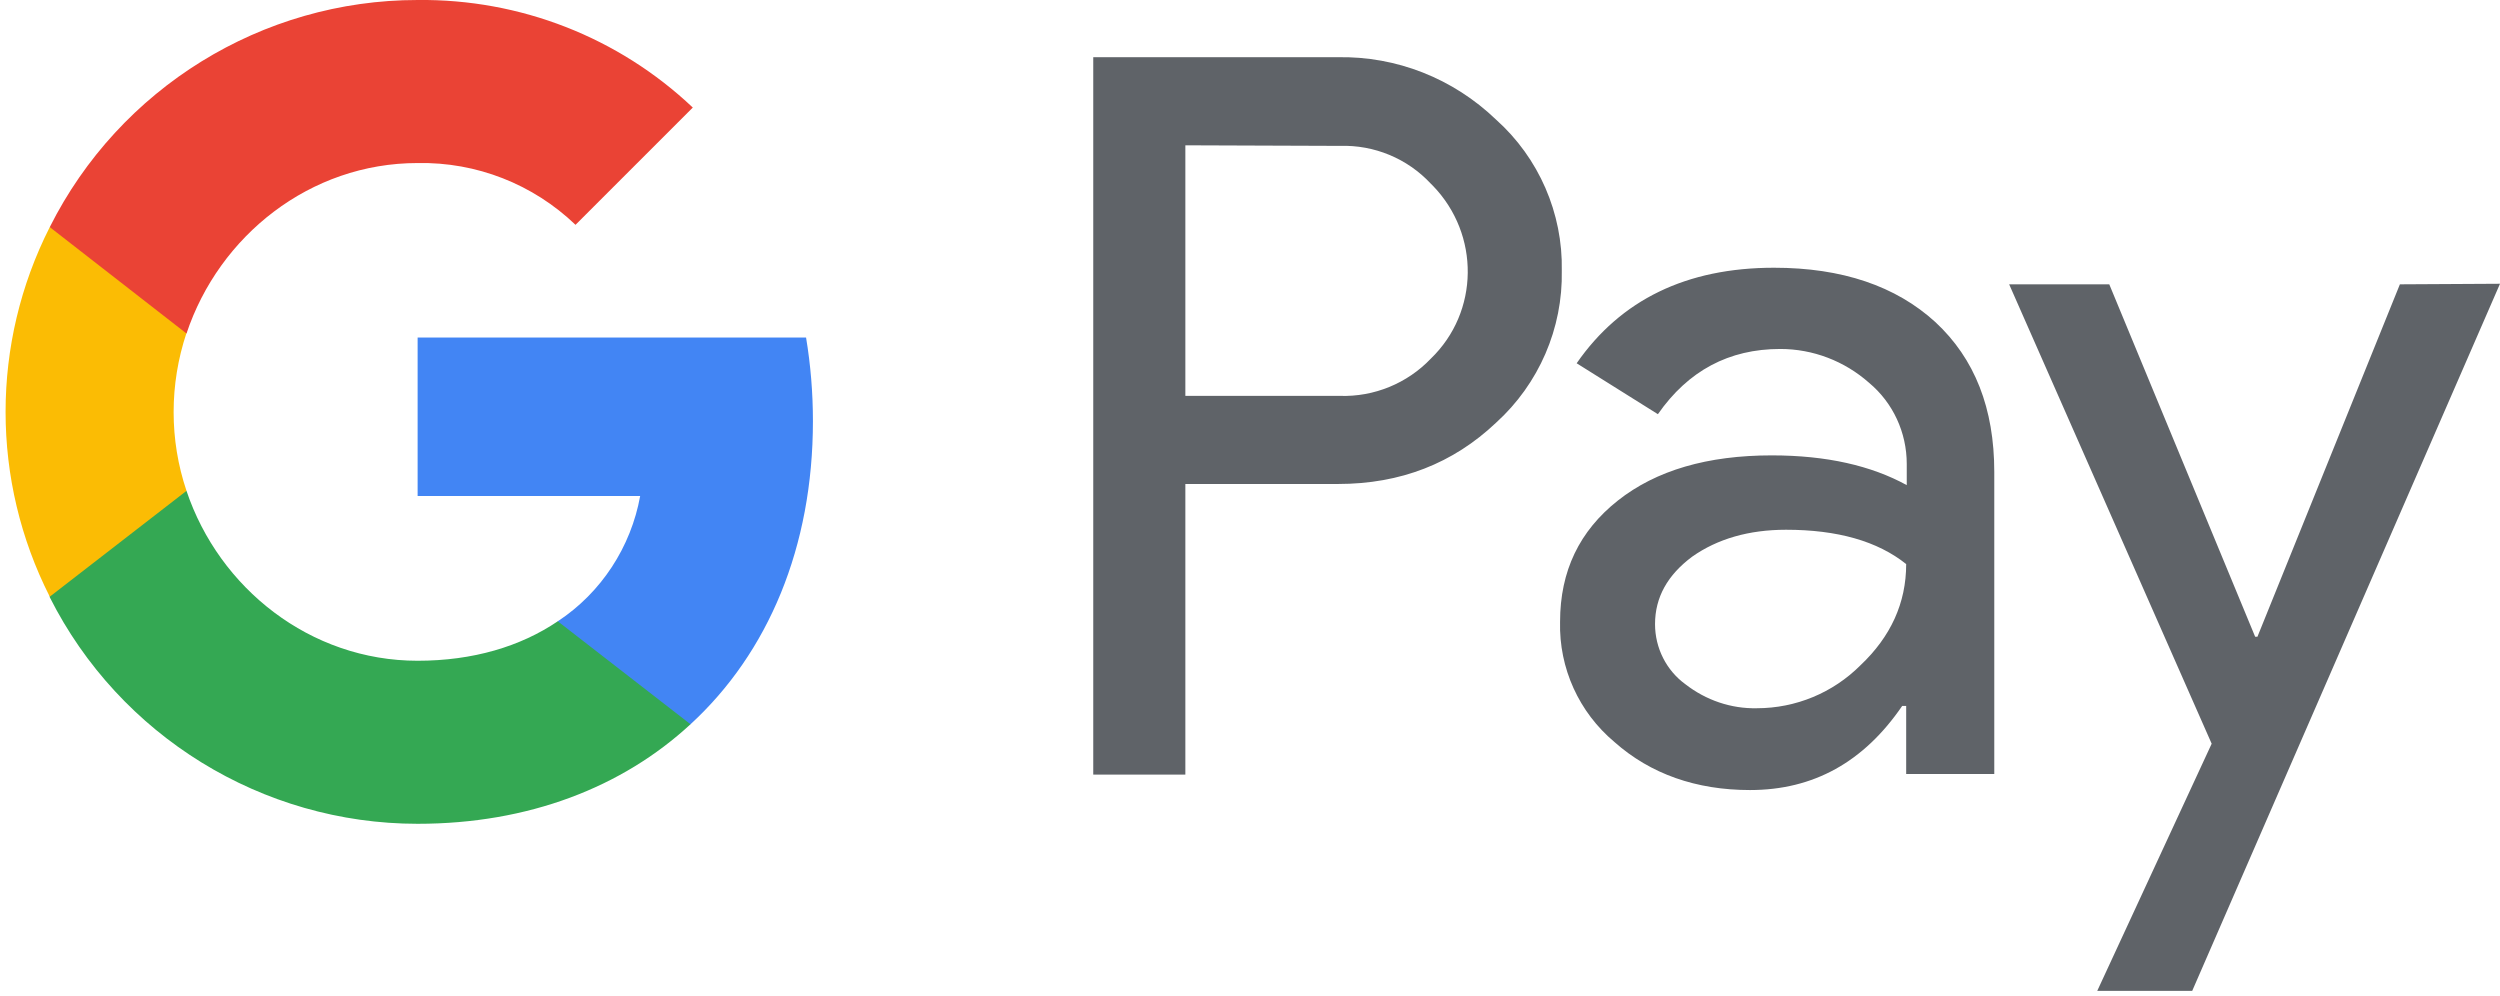
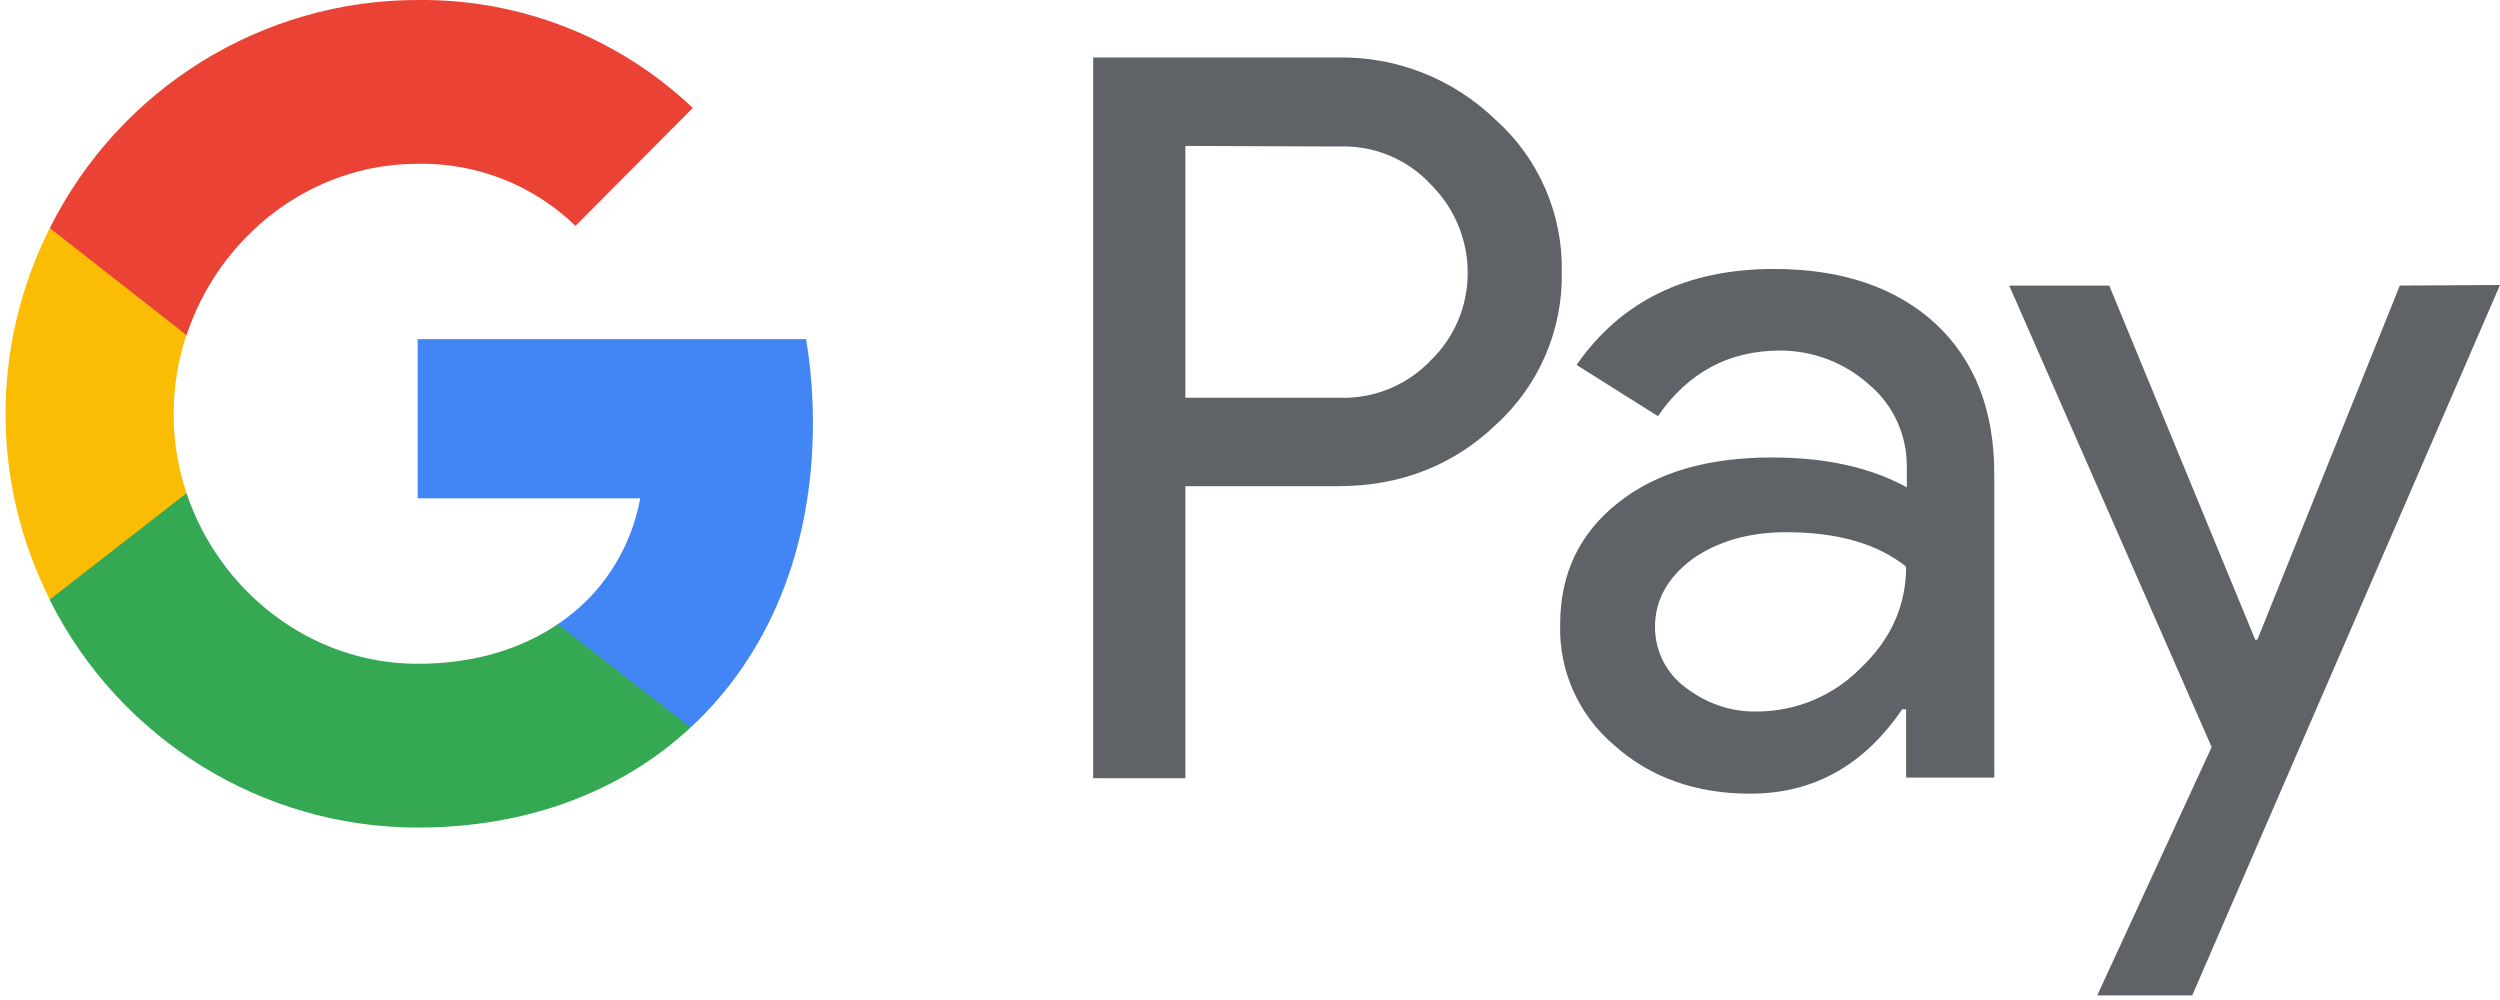
- <svg xmlns="http://www.w3.org/2000/svg" width="437" height="174" viewBox="0 0 437 174">
-   <g fill="none" fill-rule="nonzero">
-     <path fill="#5F6368" d="M207.2 84.6v50.8h-16.1V10h42.7c10.3-.2 20.2 3.7 27.7 10.9 7.5 6.7 11.7 16.4 11.5 26.4.2 10.1-4 19.8-11.5 26.6-7.5 7.1-16.7 10.7-27.6 10.7h-26.7zm0-59.2v43.8h27c6 .2 11.8-2.2 15.9-6.5 8.5-8.2 8.6-21.7.4-30.2l-.4-.4c-4.1-4.4-9.9-6.8-15.9-6.6l-27-.1zM310.1 46.8c11.9 0 21.3 3.2 28.2 9.5 6.9 6.4 10.3 15.1 10.3 26.2v52.8h-15.4v-11.9h-.7c-6.7 9.8-15.5 14.7-26.6 14.7-9.4 0-17.4-2.8-23.7-8.4-6.2-5.2-9.7-12.9-9.5-21 0-8.9 3.4-15.9 10.1-21.2 6.7-5.3 15.7-7.9 26.9-7.9 9.6 0 17.4 1.8 23.6 5.2v-3.7c0-5.5-2.4-10.7-6.6-14.2-4.3-3.8-9.8-5.9-15.5-5.9-9 0-16.1 3.8-21.4 11.4l-14.2-8.9c7.7-11.1 19.2-16.7 34.5-16.7zm-20.8 62.3c0 4.2 2 8.1 5.3 10.5 3.6 2.8 8 4.3 12.5 4.2 6.8 0 13.3-2.7 18.1-7.5 5.3-5 8-10.9 8-17.7-5-4-12-6-21-6-6.5 0-12 1.6-16.4 4.7-4.3 3.2-6.5 7.1-6.5 11.8zM437 49.6l-53.8 123.6h-16.6l20-43.2-35.4-80.3h17.5l25.5 61.6h.4l24.9-61.6z" />
-     <path fill="#4285F4" d="M142.1 73.6c0-4.9-.4-9.8-1.2-14.6H73v27.7h38.9c-1.6 8.9-6.8 16.9-14.4 21.9v18h23.2c13.6-12.5 21.4-31 21.4-53z" />
-     <path fill="#34A853" d="M73 144c19.4 0 35.8-6.4 47.7-17.4l-23.2-18c-6.5 4.4-14.8 6.9-24.5 6.9-18.8 0-34.7-12.7-40.4-29.7H8.7v18.6C20.9 128.6 45.8 144 73 144z" />
-     <path fill="#FBBC04" d="M32.6 85.8c-3-8.9-3-18.6 0-27.6V39.7H8.7a71.39 71.39 0 0 0 0 64.6l23.9-18.5z" />
-     <path fill="#EA4335" d="M73 28.5c10.3-.2 20.2 3.7 27.6 10.8l20.5-20.5C108.1 6.5 90.9-.2 73 0 45.8 0 20.9 15.4 8.7 39.7l23.9 18.6C38.3 41.2 54.2 28.5 73 28.5z" />
+ <svg xmlns="http://www.w3.org/2000/svg" width="70px" height="28px" viewBox="0 0 70 28" version="1.1">
+   <g id="surface1">
+     <path style=" stroke:none;fill-rule:nonzero;fill:rgb(37.255%,38.824%,40.784%);fill-opacity:1;" d="M 33.191 13.613 L 33.191 21.789 L 30.609 21.789 L 30.609 1.609 L 37.449 1.609 C 39.102 1.578 40.688 2.203 41.887 3.363 C 43.09 4.441 43.762 6.004 43.73 7.613 C 43.762 9.238 43.09 10.797 41.887 11.891 C 40.688 13.035 39.211 13.613 37.469 13.613 Z M 33.191 4.086 L 33.191 11.137 L 37.516 11.137 C 38.477 11.168 39.406 10.781 40.062 10.09 C 41.422 8.77 41.438 6.598 40.125 5.23 L 40.062 5.164 C 39.406 4.457 38.477 4.07 37.516 4.102 Z M 49.672 7.531 C 51.578 7.531 53.086 8.047 54.191 9.059 C 55.297 10.09 55.84 11.488 55.84 13.277 L 55.84 21.773 L 53.371 21.773 L 53.371 19.859 L 53.262 19.859 C 52.188 21.434 50.777 22.223 49 22.223 C 47.496 22.223 46.211 21.773 45.203 20.871 C 44.211 20.035 43.648 18.797 43.684 17.492 C 43.684 16.059 44.227 14.934 45.301 14.082 C 46.371 13.227 47.816 12.809 49.609 12.809 C 51.145 12.809 52.395 13.098 53.391 13.645 L 53.391 13.051 C 53.391 12.164 53.004 11.328 52.332 10.766 C 51.645 10.152 50.762 9.816 49.848 9.816 C 48.406 9.816 47.27 10.426 46.422 11.652 L 44.145 10.219 C 45.379 8.434 47.223 7.531 49.672 7.531 Z M 46.34 17.555 C 46.34 18.23 46.66 18.859 47.191 19.246 C 47.766 19.695 48.473 19.938 49.191 19.922 C 50.281 19.922 51.324 19.488 52.09 18.715 C 52.941 17.91 53.371 16.961 53.371 15.867 C 52.57 15.223 51.449 14.902 50.008 14.902 C 48.969 14.902 48.086 15.16 47.383 15.656 C 46.695 16.172 46.34 16.801 46.34 17.555 Z M 70 7.98 L 61.383 27.871 L 58.723 27.871 L 61.926 20.918 L 56.258 7.996 L 59.059 7.996 L 63.145 17.91 L 63.207 17.91 L 67.195 7.996 Z M 70 7.98 " />
+     <path style=" stroke:none;fill-rule:nonzero;fill:rgb(25.882%,52.157%,95.686%);fill-opacity:1;" d="M 22.762 11.844 C 22.762 11.055 22.699 10.266 22.57 9.496 L 11.695 9.496 L 11.695 13.953 L 17.926 13.953 C 17.668 15.383 16.836 16.672 15.617 17.477 L 15.617 20.371 L 19.336 20.371 C 21.512 18.359 22.762 15.383 22.762 11.844 Z M 22.762 11.844 " />
+     <path style=" stroke:none;fill-rule:nonzero;fill:rgb(20.392%,65.882%,32.549%);fill-opacity:1;" d="M 11.695 23.172 C 14.801 23.172 17.43 22.141 19.336 20.371 L 15.617 17.477 C 14.578 18.184 13.246 18.586 11.695 18.586 C 8.684 18.586 6.137 16.543 5.223 13.809 L 1.395 13.809 L 1.395 16.801 C 3.348 20.695 7.336 23.172 11.695 23.172 Z M 11.695 23.172 " />
+     <path style=" stroke:none;fill-rule:nonzero;fill:rgb(98.431%,73.725%,1.569%);fill-opacity:1;" d="M 5.223 13.809 C 4.742 12.375 4.742 10.812 5.223 9.367 L 5.223 6.387 L 1.395 6.387 C -0.258 9.656 -0.258 13.516 1.395 16.785 Z M 5.223 13.809 " />
+     <path style=" stroke:none;fill-rule:nonzero;fill:rgb(91.765%,26.275%,20.784%);fill-opacity:1;" d="M 11.695 4.586 C 13.344 4.555 14.93 5.18 16.113 6.324 L 19.398 3.023 C 17.316 1.047 14.562 -0.031 11.695 0 C 7.336 0 3.348 2.477 1.395 6.387 L 5.223 9.383 C 6.137 6.629 8.684 4.586 11.695 4.586 Z M 11.695 4.586 " />
  </g>
</svg>
